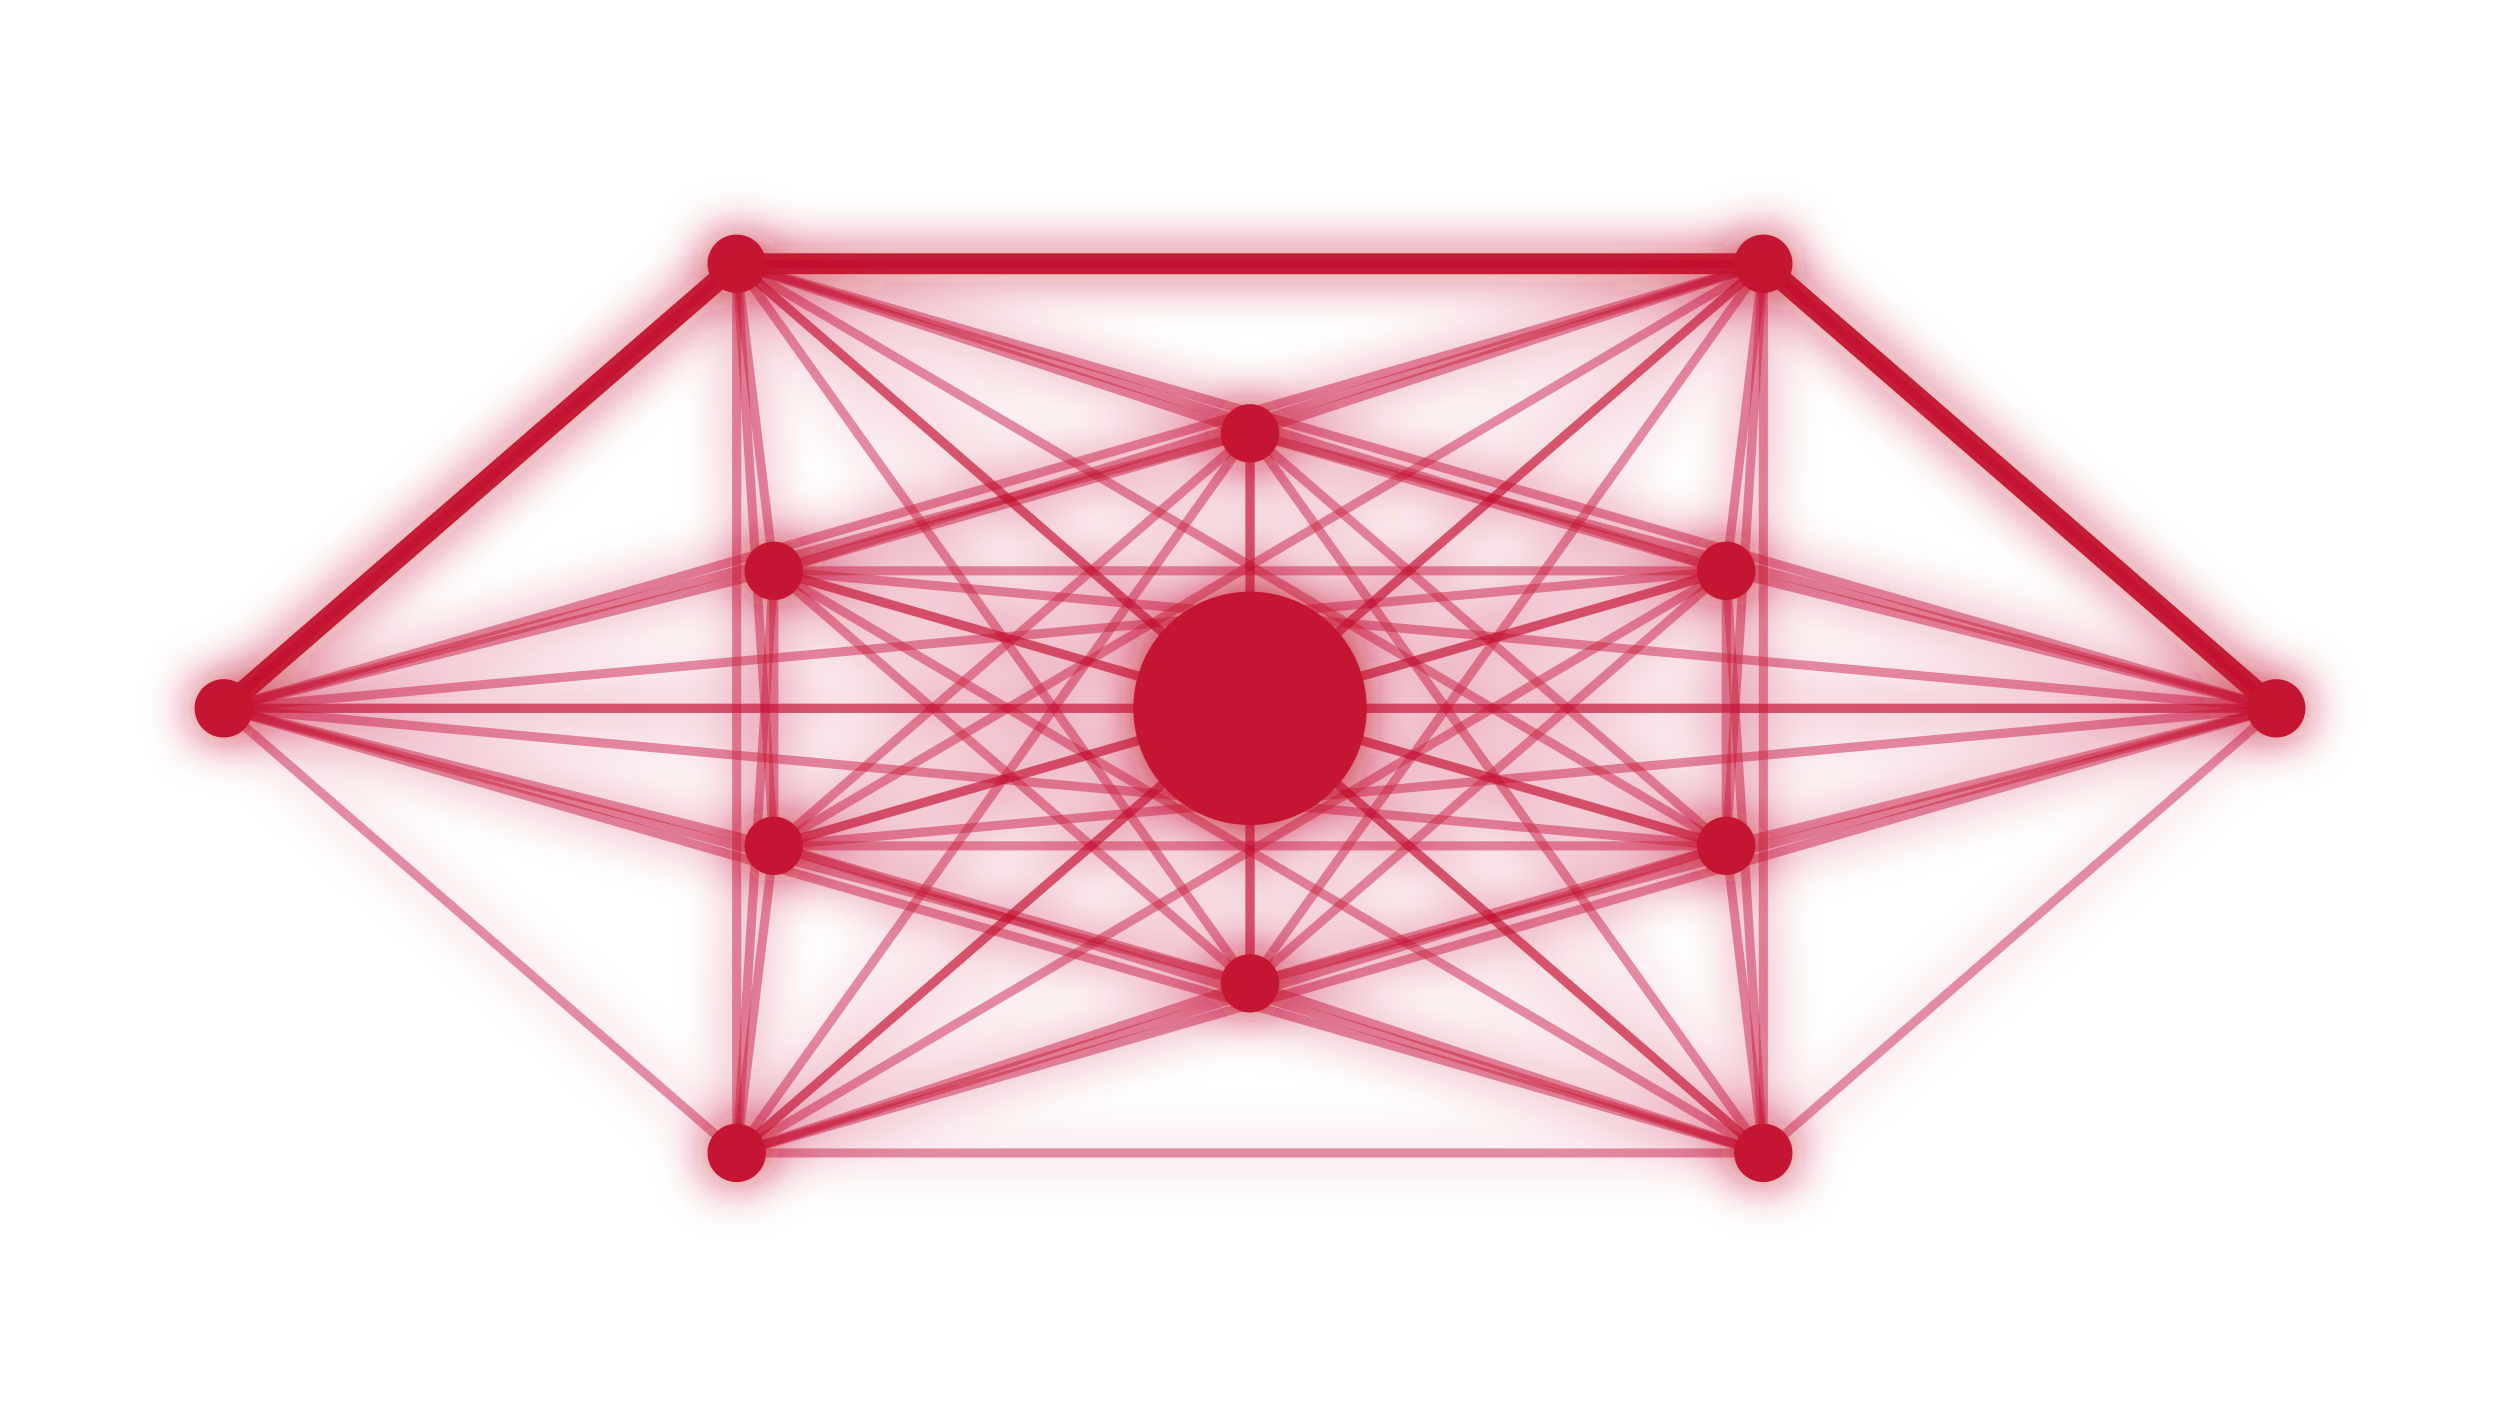
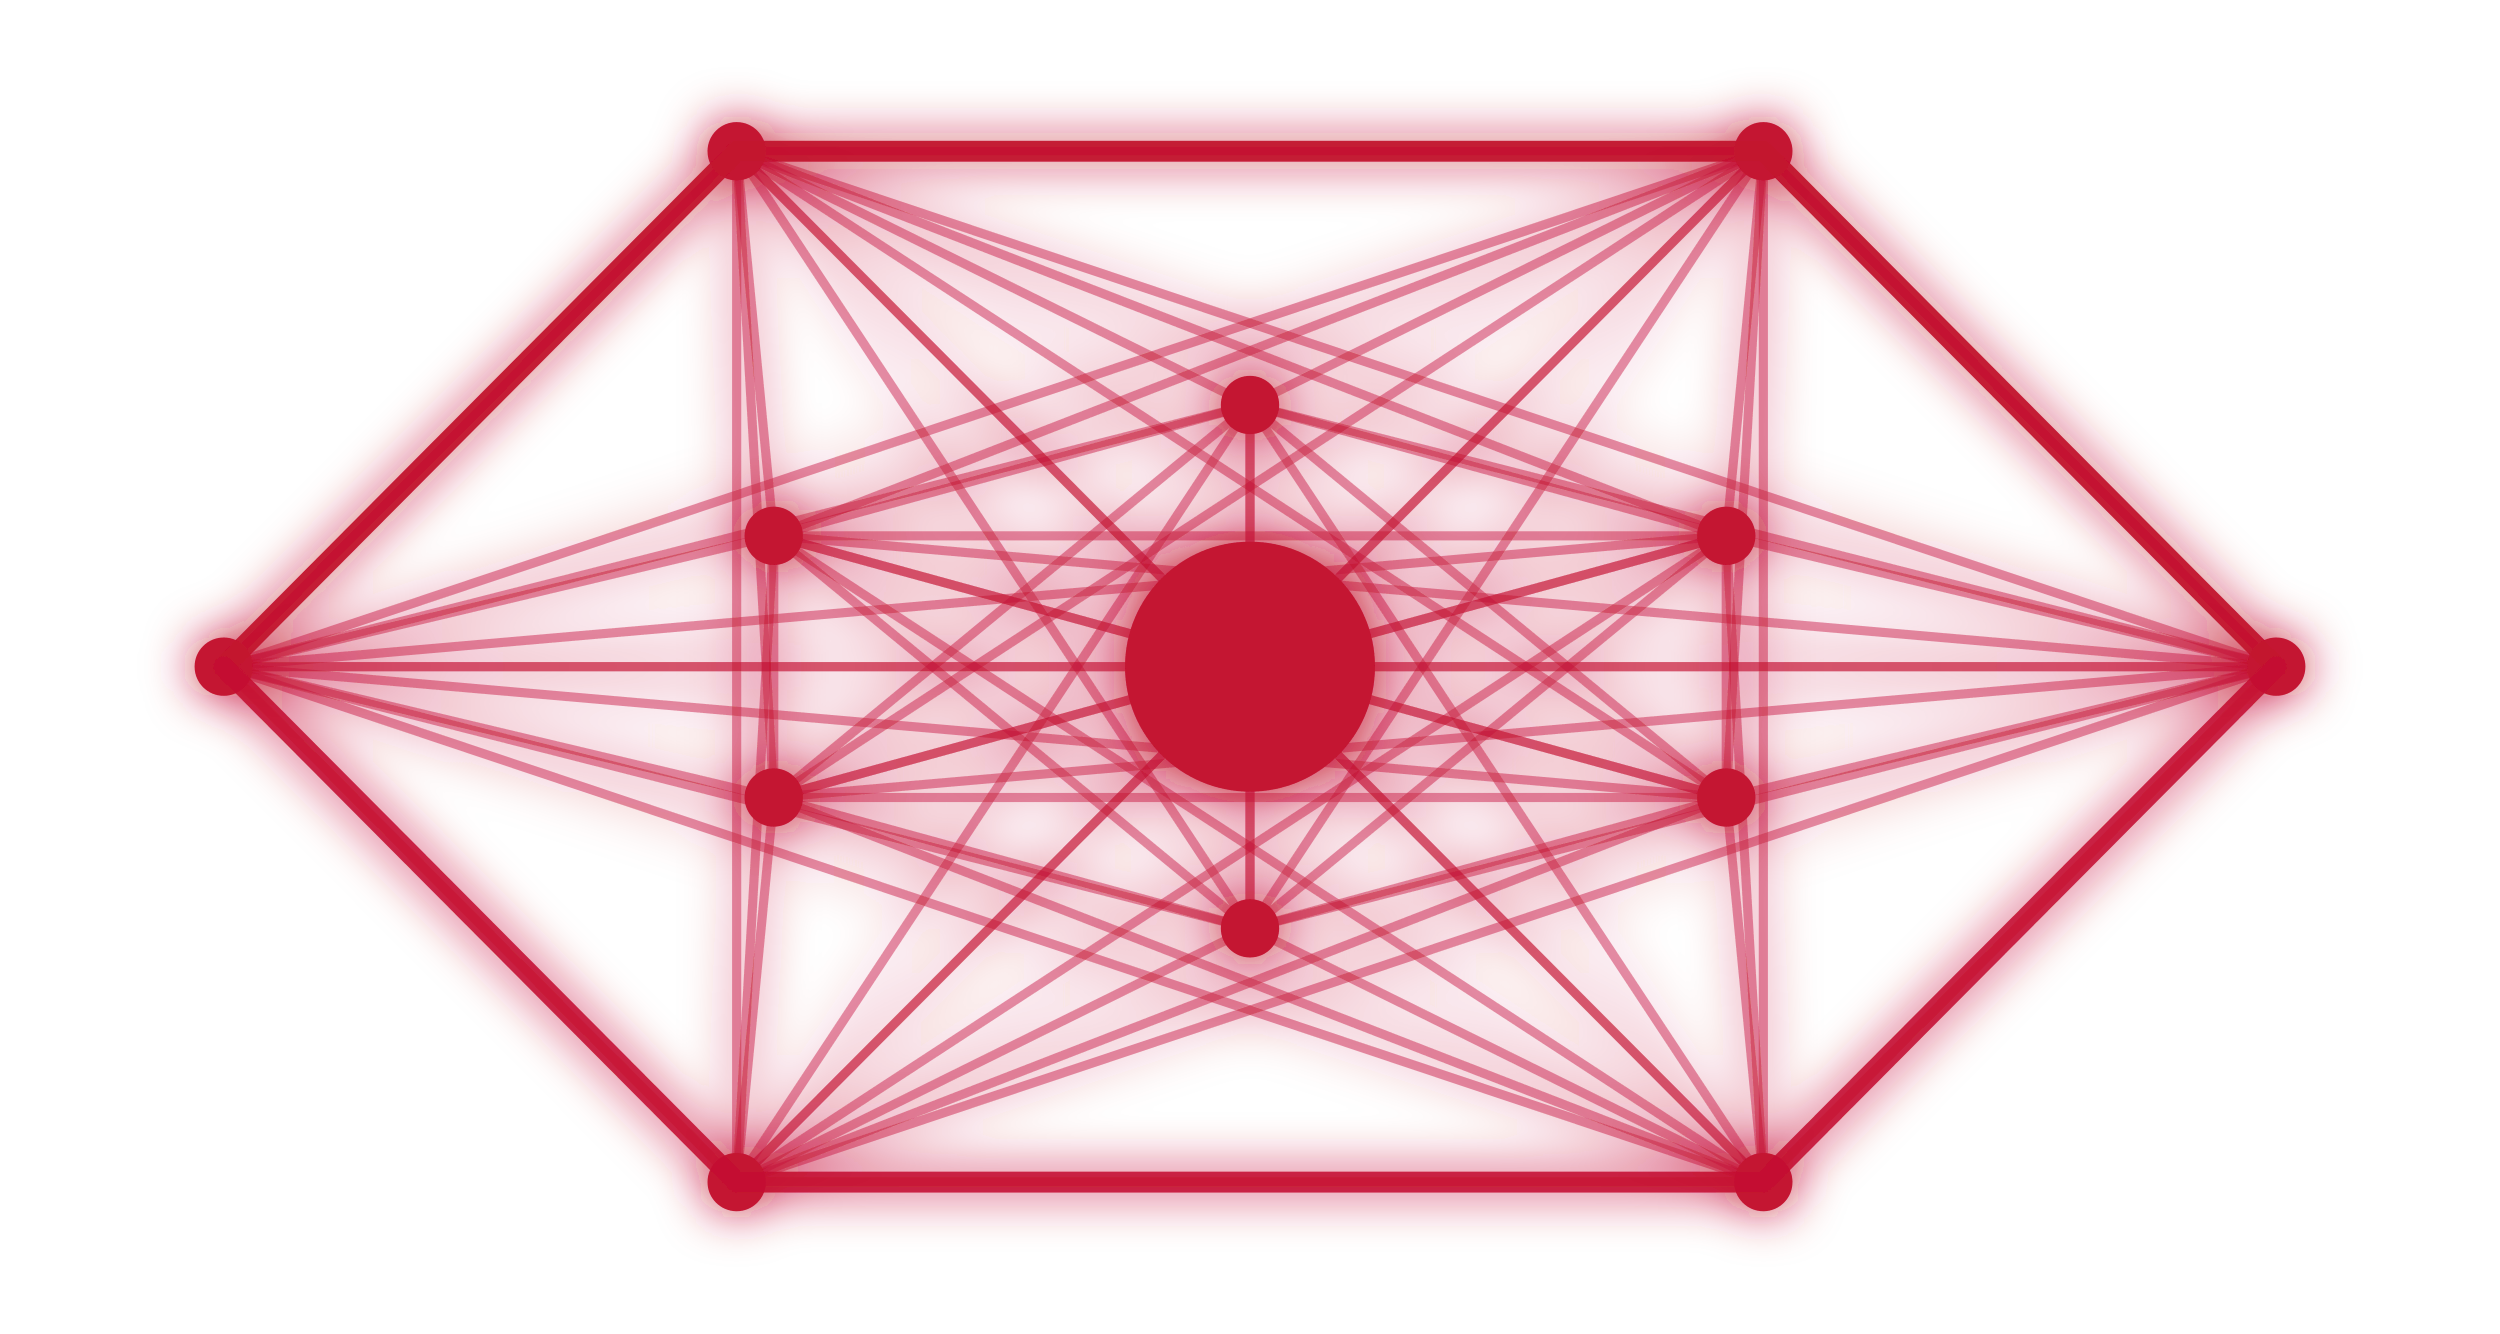
- <svg xmlns="http://www.w3.org/2000/svg" viewBox="-300 -170 600 340">
+ <svg xmlns="http://www.w3.org/2000/svg" viewBox="-300 -160 600 320">
  <defs>
    <filter id="glow" x="-60%" y="-60%" width="220%" height="220%">
      <feGaussianBlur stdDeviation="6" result="b" />
      <feMerge>
        <feMergeNode in="b" />
        <feMergeNode in="SourceGraphic" />
      </feMerge>
    </filter>
  </defs>
-   <g filter="url(#glow)" stroke="#C41230" stroke-linecap="round">
+   <g filter="url(#glow)" stroke="#C41230" stroke-linecap="round" stroke-linejoin="round">
    <g stroke-width="2.2" stroke-opacity="0.42" fill="none">
-       <line x1="0.0" y1="0.0" x2="114.3" y2="-33.0" />
-       <line x1="0.0" y1="0.0" x2="114.3" y2="33.0" />
-       <line x1="0.0" y1="0.0" x2="0.0" y2="66.0" />
-       <line x1="0.0" y1="0.0" x2="-114.3" y2="33.0" />
-       <line x1="0.0" y1="0.0" x2="-114.3" y2="-33.0" />
-       <line x1="0.0" y1="0.0" x2="0.0" y2="-66.0" />
+       <line x1="0.0" y1="0.0" x2="114.3" y2="-31.4" />
+       <line x1="0.0" y1="0.0" x2="114.3" y2="31.4" />
+       <line x1="0.0" y1="0.0" x2="0.0" y2="62.8" />
+       <line x1="0.0" y1="0.0" x2="-114.3" y2="31.4" />
+       <line x1="0.0" y1="0.0" x2="-114.3" y2="-31.4" />
+       <line x1="0.0" y1="0.0" x2="0.0" y2="-62.8" />
      <line x1="0.0" y1="0.0" x2="246.3" y2="0.0" />
-       <line x1="0.0" y1="0.0" x2="123.2" y2="106.7" />
-       <line x1="0.0" y1="0.0" x2="-123.2" y2="106.7" />
+       <line x1="0.0" y1="0.0" x2="123.2" y2="123.7" />
+       <line x1="0.0" y1="0.0" x2="-123.2" y2="123.7" />
      <line x1="0.0" y1="0.0" x2="-246.3" y2="0.0" />
-       <line x1="0.0" y1="0.0" x2="-123.2" y2="-106.7" />
-       <line x1="0.0" y1="0.0" x2="123.2" y2="-106.7" />
-       <line x1="114.3" y1="-33.0" x2="114.3" y2="33.0" />
-       <line x1="114.3" y1="-33.0" x2="0.0" y2="66.0" />
-       <line x1="114.3" y1="-33.0" x2="-114.3" y2="33.0" />
-       <line x1="114.3" y1="-33.0" x2="-114.3" y2="-33.0" />
-       <line x1="114.3" y1="-33.0" x2="0.0" y2="-66.0" />
-       <line x1="114.3" y1="-33.0" x2="246.3" y2="0.0" />
-       <line x1="114.3" y1="-33.0" x2="123.2" y2="106.7" />
-       <line x1="114.3" y1="-33.0" x2="-123.2" y2="106.7" />
-       <line x1="114.3" y1="-33.0" x2="-246.3" y2="0.0" />
-       <line x1="114.3" y1="-33.0" x2="-123.2" y2="-106.7" />
-       <line x1="114.3" y1="-33.0" x2="123.2" y2="-106.7" />
-       <line x1="114.3" y1="33.0" x2="0.0" y2="66.0" />
-       <line x1="114.3" y1="33.0" x2="-114.3" y2="33.0" />
-       <line x1="114.3" y1="33.0" x2="-114.3" y2="-33.0" />
-       <line x1="114.3" y1="33.0" x2="0.0" y2="-66.0" />
-       <line x1="114.3" y1="33.0" x2="246.3" y2="0.0" />
-       <line x1="114.3" y1="33.0" x2="123.2" y2="106.7" />
-       <line x1="114.3" y1="33.0" x2="-123.2" y2="106.7" />
-       <line x1="114.3" y1="33.0" x2="-246.3" y2="0.0" />
-       <line x1="114.3" y1="33.0" x2="-123.2" y2="-106.7" />
-       <line x1="114.3" y1="33.0" x2="123.2" y2="-106.7" />
-       <line x1="0.0" y1="66.0" x2="-114.3" y2="33.0" />
-       <line x1="0.0" y1="66.0" x2="-114.3" y2="-33.0" />
-       <line x1="0.0" y1="66.0" x2="0.0" y2="-66.0" />
-       <line x1="0.0" y1="66.0" x2="246.3" y2="0.0" />
-       <line x1="0.0" y1="66.0" x2="123.2" y2="106.7" />
-       <line x1="0.0" y1="66.0" x2="-123.2" y2="106.7" />
-       <line x1="0.0" y1="66.0" x2="-246.3" y2="0.0" />
-       <line x1="0.0" y1="66.0" x2="-123.2" y2="-106.7" />
-       <line x1="0.0" y1="66.0" x2="123.2" y2="-106.7" />
-       <line x1="-114.3" y1="33.0" x2="-114.3" y2="-33.0" />
-       <line x1="-114.3" y1="33.0" x2="0.0" y2="-66.0" />
-       <line x1="-114.3" y1="33.0" x2="246.3" y2="0.0" />
-       <line x1="-114.3" y1="33.0" x2="123.2" y2="106.7" />
-       <line x1="-114.3" y1="33.0" x2="-123.2" y2="106.7" />
-       <line x1="-114.3" y1="33.0" x2="-246.3" y2="0.0" />
-       <line x1="-114.3" y1="33.0" x2="-123.2" y2="-106.7" />
-       <line x1="-114.3" y1="33.0" x2="123.2" y2="-106.7" />
-       <line x1="-114.3" y1="-33.0" x2="0.0" y2="-66.0" />
-       <line x1="-114.3" y1="-33.0" x2="246.3" y2="0.0" />
-       <line x1="-114.3" y1="-33.0" x2="123.2" y2="106.7" />
-       <line x1="-114.3" y1="-33.0" x2="-123.2" y2="106.7" />
-       <line x1="-114.3" y1="-33.0" x2="-246.3" y2="0.0" />
-       <line x1="-114.3" y1="-33.0" x2="-123.2" y2="-106.7" />
-       <line x1="-114.3" y1="-33.0" x2="123.2" y2="-106.7" />
-       <line x1="0.0" y1="-66.0" x2="246.3" y2="0.0" />
-       <line x1="0.0" y1="-66.0" x2="123.2" y2="106.7" />
-       <line x1="0.0" y1="-66.0" x2="-123.2" y2="106.7" />
-       <line x1="0.0" y1="-66.0" x2="-246.3" y2="0.0" />
-       <line x1="0.0" y1="-66.0" x2="-123.2" y2="-106.7" />
-       <line x1="0.0" y1="-66.0" x2="123.2" y2="-106.7" />
-       <line x1="246.3" y1="0.0" x2="123.2" y2="106.7" />
-       <line x1="246.3" y1="0.0" x2="-123.2" y2="106.7" />
+       <line x1="0.0" y1="0.0" x2="-123.2" y2="-123.7" />
+       <line x1="0.0" y1="0.0" x2="123.2" y2="-123.7" />
+       <line x1="114.3" y1="-31.4" x2="114.3" y2="31.4" />
+       <line x1="114.3" y1="-31.4" x2="0.0" y2="62.8" />
+       <line x1="114.3" y1="-31.4" x2="-114.3" y2="31.4" />
+       <line x1="114.3" y1="-31.4" x2="-114.3" y2="-31.4" />
+       <line x1="114.3" y1="-31.4" x2="0.0" y2="-62.8" />
+       <line x1="114.3" y1="-31.4" x2="246.3" y2="0.0" />
+       <line x1="114.3" y1="-31.4" x2="123.2" y2="123.7" />
+       <line x1="114.3" y1="-31.4" x2="-123.2" y2="123.7" />
+       <line x1="114.3" y1="-31.4" x2="-246.3" y2="0.0" />
+       <line x1="114.3" y1="-31.4" x2="-123.2" y2="-123.7" />
+       <line x1="114.3" y1="-31.4" x2="123.2" y2="-123.7" />
+       <line x1="114.3" y1="31.4" x2="0.0" y2="62.8" />
+       <line x1="114.3" y1="31.4" x2="-114.3" y2="31.4" />
+       <line x1="114.3" y1="31.4" x2="-114.3" y2="-31.4" />
+       <line x1="114.3" y1="31.4" x2="0.0" y2="-62.8" />
+       <line x1="114.3" y1="31.4" x2="246.3" y2="0.0" />
+       <line x1="114.3" y1="31.4" x2="123.2" y2="123.7" />
+       <line x1="114.3" y1="31.4" x2="-123.2" y2="123.7" />
+       <line x1="114.3" y1="31.4" x2="-246.3" y2="0.0" />
+       <line x1="114.3" y1="31.4" x2="-123.2" y2="-123.7" />
+       <line x1="114.3" y1="31.4" x2="123.2" y2="-123.7" />
+       <line x1="0.0" y1="62.8" x2="-114.3" y2="31.4" />
+       <line x1="0.0" y1="62.8" x2="-114.3" y2="-31.4" />
+       <line x1="0.0" y1="62.8" x2="0.0" y2="-62.8" />
+       <line x1="0.0" y1="62.8" x2="246.3" y2="0.0" />
+       <line x1="0.0" y1="62.8" x2="123.2" y2="123.7" />
+       <line x1="0.0" y1="62.8" x2="-123.2" y2="123.7" />
+       <line x1="0.0" y1="62.8" x2="-246.3" y2="0.0" />
+       <line x1="0.0" y1="62.8" x2="-123.2" y2="-123.7" />
+       <line x1="0.0" y1="62.8" x2="123.2" y2="-123.7" />
+       <line x1="-114.3" y1="31.4" x2="-114.3" y2="-31.4" />
+       <line x1="-114.3" y1="31.4" x2="0.0" y2="-62.8" />
+       <line x1="-114.3" y1="31.4" x2="246.3" y2="0.0" />
+       <line x1="-114.3" y1="31.4" x2="123.2" y2="123.7" />
+       <line x1="-114.3" y1="31.4" x2="-123.2" y2="123.7" />
+       <line x1="-114.3" y1="31.4" x2="-246.3" y2="0.0" />
+       <line x1="-114.3" y1="31.4" x2="-123.2" y2="-123.7" />
+       <line x1="-114.3" y1="31.4" x2="123.2" y2="-123.7" />
+       <line x1="-114.3" y1="-31.4" x2="0.0" y2="-62.8" />
+       <line x1="-114.3" y1="-31.4" x2="246.3" y2="0.0" />
+       <line x1="-114.3" y1="-31.4" x2="123.2" y2="123.7" />
+       <line x1="-114.3" y1="-31.4" x2="-123.2" y2="123.7" />
+       <line x1="-114.3" y1="-31.4" x2="-246.3" y2="0.0" />
+       <line x1="-114.3" y1="-31.4" x2="-123.2" y2="-123.7" />
+       <line x1="-114.3" y1="-31.4" x2="123.2" y2="-123.7" />
+       <line x1="0.0" y1="-62.8" x2="246.3" y2="0.0" />
+       <line x1="0.0" y1="-62.8" x2="123.2" y2="123.7" />
+       <line x1="0.0" y1="-62.8" x2="-123.2" y2="123.7" />
+       <line x1="0.0" y1="-62.8" x2="-246.3" y2="0.0" />
+       <line x1="0.0" y1="-62.8" x2="-123.2" y2="-123.7" />
+       <line x1="0.0" y1="-62.8" x2="123.2" y2="-123.7" />
+       <line x1="246.3" y1="0.0" x2="123.2" y2="123.7" />
+       <line x1="246.3" y1="0.0" x2="-123.2" y2="123.7" />
      <line x1="246.3" y1="0.0" x2="-246.3" y2="0.0" />
-       <line x1="246.3" y1="0.0" x2="-123.2" y2="-106.7" />
-       <line x1="246.3" y1="0.0" x2="123.2" y2="-106.7" />
-       <line x1="123.2" y1="106.7" x2="-123.2" y2="106.7" />
-       <line x1="123.2" y1="106.7" x2="-246.3" y2="0.0" />
-       <line x1="123.2" y1="106.7" x2="-123.2" y2="-106.7" />
-       <line x1="123.2" y1="106.7" x2="123.2" y2="-106.7" />
-       <line x1="-123.2" y1="106.7" x2="-246.3" y2="0.0" />
-       <line x1="-123.2" y1="106.7" x2="-123.2" y2="-106.7" />
-       <line x1="-123.2" y1="106.7" x2="123.2" y2="-106.7" />
-       <line x1="-246.3" y1="0.0" x2="-123.2" y2="-106.7" />
-       <line x1="-246.3" y1="0.0" x2="123.2" y2="-106.7" />
-       <line x1="-123.2" y1="-106.7" x2="123.2" y2="-106.7" />
+       <line x1="246.3" y1="0.0" x2="-123.2" y2="-123.7" />
+       <line x1="246.3" y1="0.0" x2="123.2" y2="-123.7" />
+       <line x1="123.2" y1="123.7" x2="-123.2" y2="123.7" />
+       <line x1="123.2" y1="123.7" x2="-246.3" y2="0.0" />
+       <line x1="123.2" y1="123.7" x2="-123.2" y2="-123.7" />
+       <line x1="123.2" y1="123.7" x2="123.2" y2="-123.7" />
+       <line x1="-123.2" y1="123.7" x2="-246.3" y2="0.0" />
+       <line x1="-123.2" y1="123.7" x2="-123.2" y2="-123.7" />
+       <line x1="-123.2" y1="123.7" x2="123.2" y2="-123.7" />
+       <line x1="-246.3" y1="0.0" x2="-123.2" y2="-123.7" />
+       <line x1="-246.3" y1="0.0" x2="123.2" y2="-123.7" />
+       <line x1="-123.2" y1="-123.7" x2="123.2" y2="-123.7" />
    </g>
-     <circle cx="114.3" cy="-33.0" r="7" fill="#C41230" stroke="none" />
-     <circle cx="114.3" cy="33.0" r="7" fill="#C41230" stroke="none" />
-     <circle cx="0.0" cy="66.0" r="7" fill="#C41230" stroke="none" />
-     <circle cx="-114.3" cy="33.0" r="7" fill="#C41230" stroke="none" />
-     <circle cx="-114.3" cy="-33.0" r="7" fill="#C41230" stroke="none" />
-     <circle cx="0.0" cy="-66.0" r="7" fill="#C41230" stroke="none" />
+     <circle cx="114.3" cy="-31.4" r="7" fill="#C41230" stroke="none" />
+     <circle cx="114.3" cy="31.4" r="7" fill="#C41230" stroke="none" />
+     <circle cx="0.0" cy="62.8" r="7" fill="#C41230" stroke="none" />
+     <circle cx="-114.3" cy="31.4" r="7" fill="#C41230" stroke="none" />
+     <circle cx="-114.3" cy="-31.4" r="7" fill="#C41230" stroke="none" />
+     <circle cx="0.0" cy="-62.8" r="7" fill="#C41230" stroke="none" />
    <circle cx="246.3" cy="0.0" r="7" fill="#C41230" stroke="none" />
-     <circle cx="123.2" cy="106.7" r="7" fill="#C41230" stroke="none" />
-     <circle cx="-123.2" cy="106.7" r="7" fill="#C41230" stroke="none" />
+     <circle cx="123.2" cy="123.7" r="7" fill="#C41230" stroke="none" />
+     <circle cx="-123.2" cy="123.7" r="7" fill="#C41230" stroke="none" />
    <circle cx="-246.3" cy="0.0" r="7" fill="#C41230" stroke="none" />
-     <circle cx="-123.2" cy="-106.7" r="7" fill="#C41230" stroke="none" />
-     <circle cx="123.2" cy="-106.7" r="7" fill="#C41230" stroke="none" />
-     <path d="M-246.3 0.0L-123.2 -106.7L123.2 -106.7L246.3 0.0" fill="none" stroke-width="5" stroke-opacity="0.95" />
-     <circle cx="0" cy="0" r="28" fill="#C41230" stroke="none" />
+     <circle cx="-123.2" cy="-123.7" r="7" fill="#C41230" stroke="none" />
+     <circle cx="123.2" cy="-123.7" r="7" fill="#C41230" stroke="none" />
+     <path d="M-246.3 0.0L-123.2 -123.7L123.2 -123.7L246.3 0.0" fill="none" stroke-width="5" stroke-opacity="0.95" />
+     <path d="M-246.3 0.0L-123.2 123.7L123.2 123.7L246.3 0.0" fill="none" stroke-width="5" stroke-opacity="0.88" />
+     <circle cx="0" cy="0" r="30" fill="#C41230" stroke="none" />
  </g>
</svg>
